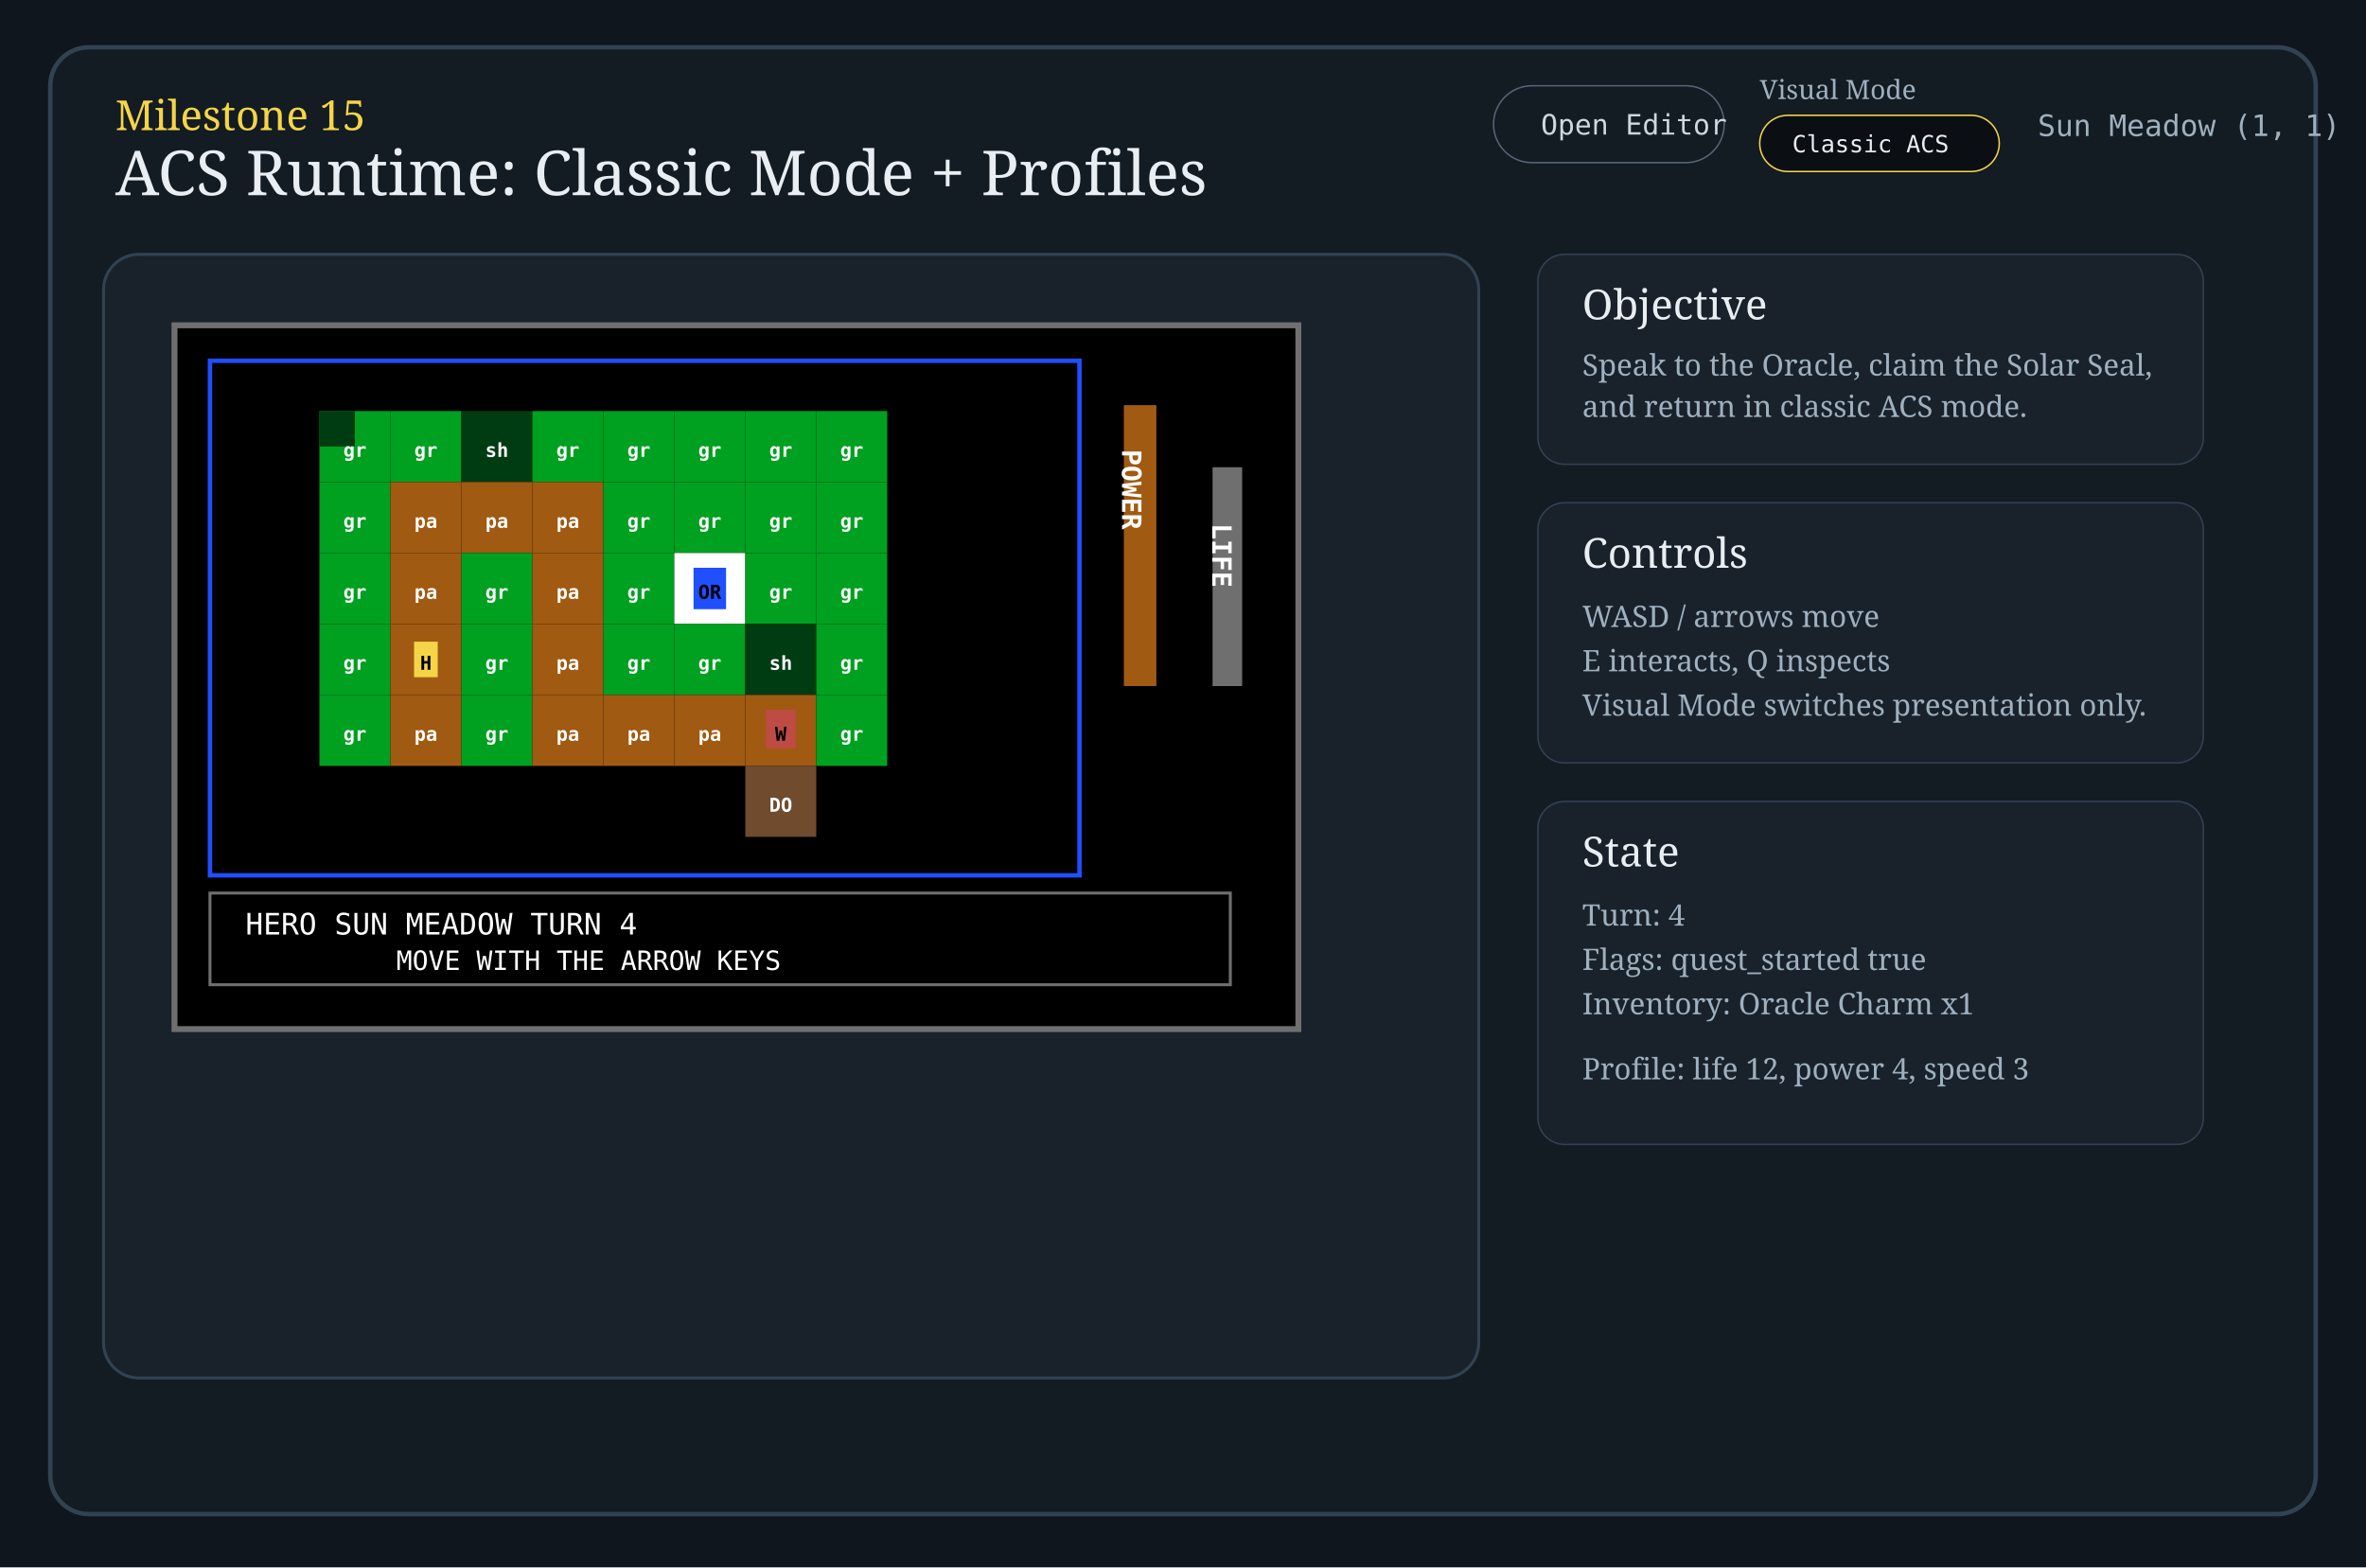
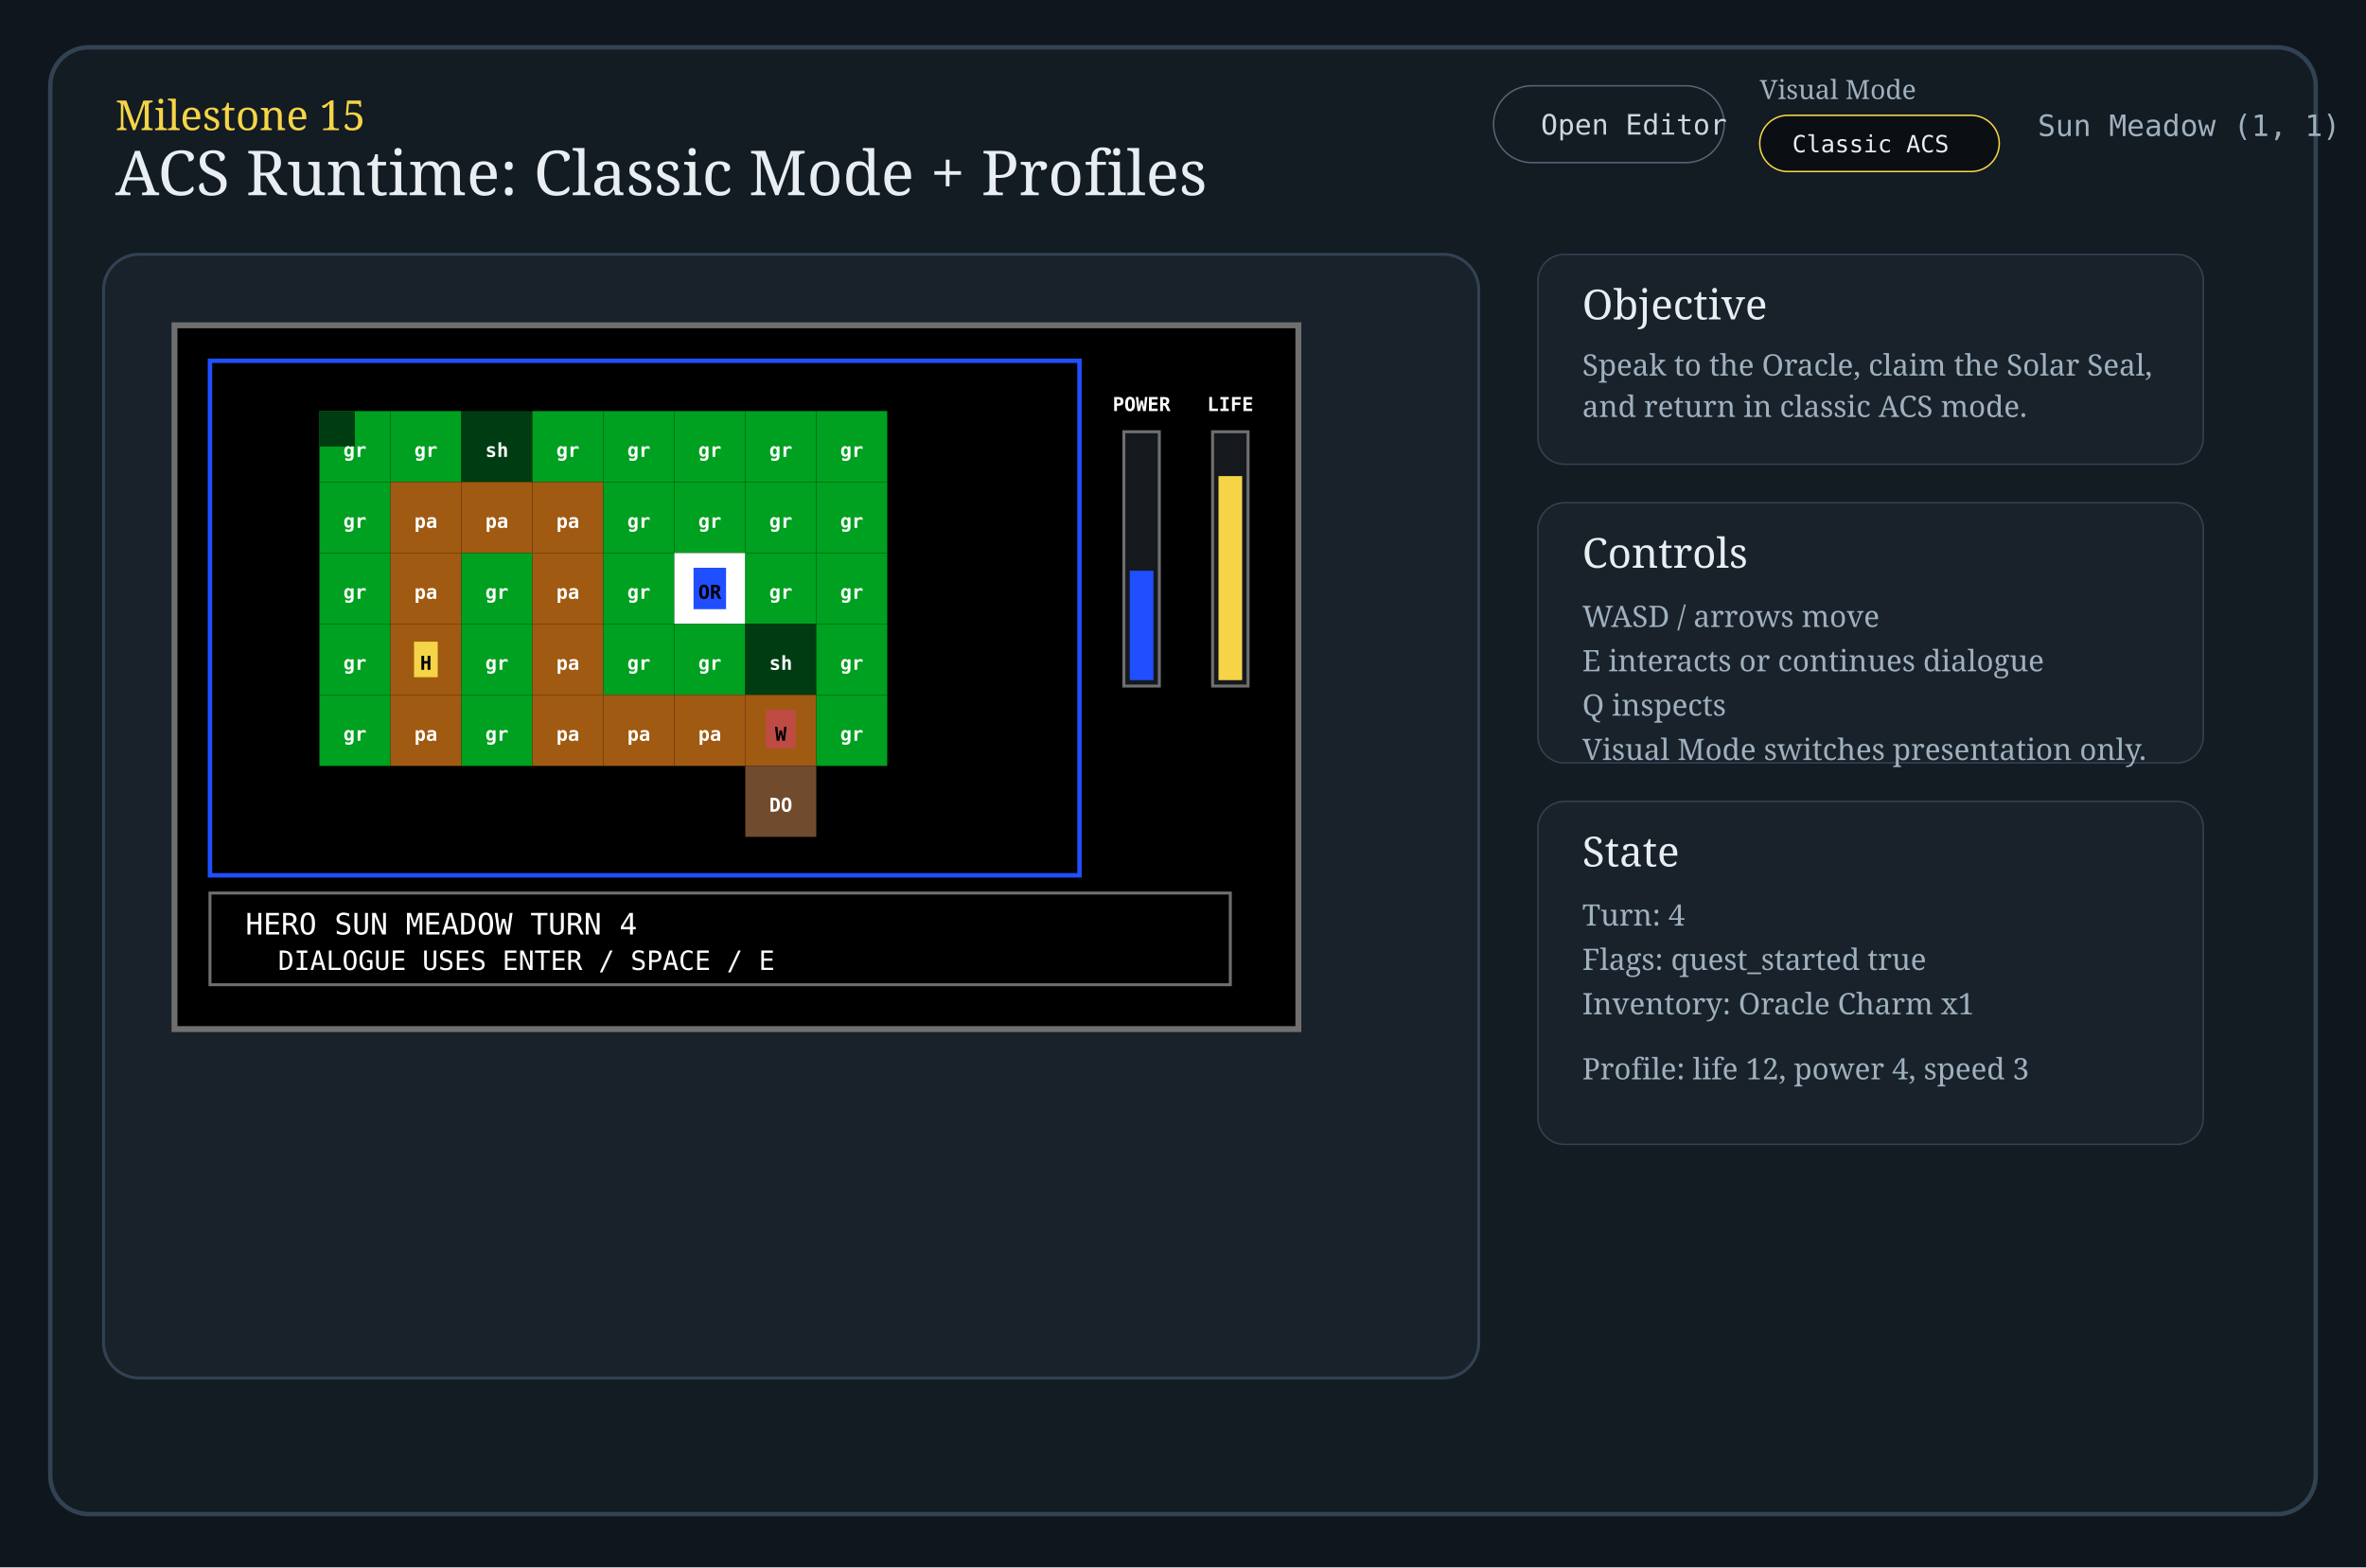
<svg xmlns="http://www.w3.org/2000/svg" width="1600" height="1060" viewBox="0 0 1600 1060">
  <rect width="1600" height="1060" fill="#10161d" />
  <rect x="34" y="32" width="1532" height="992" rx="26" fill="#131b23" stroke="#324252" stroke-width="3" />
  <text x="78" y="88" fill="#f5d547" font-family="Georgia, serif" font-size="28">Milestone 15</text>
  <text x="78" y="132" fill="#e9eef2" font-family="Georgia, serif" font-size="42">ACS Runtime: Classic Mode + Profiles</text>
  <rect x="1010" y="58" width="156" height="52" rx="26" fill="none" stroke="#556575" />
  <text x="1042" y="91" fill="#cdd7df" font-family="Cascadia Mono, Consolas, monospace" font-size="19">Open Editor</text>
  <text x="1190" y="67" fill="#9fb0be" font-family="Georgia, serif" font-size="18">Visual Mode</text>
  <rect x="1190" y="78" width="162" height="38" rx="19" fill="#0b0f13" stroke="#f5d547" />
  <text x="1212" y="103" fill="#e9eef2" font-family="Cascadia Mono, Consolas, monospace" font-size="16">Classic ACS</text>
  <text x="1378" y="92" fill="#9fb0be" font-family="Cascadia Mono, Consolas, monospace" font-size="20">Sun Meadow  (1, 1)</text>
  <rect x="70" y="172" width="930" height="760" rx="24" fill="#19222b" stroke="#324252" stroke-width="2" />
  <rect x="118" y="220" width="760" height="476" fill="#000" stroke="#6f6f6f" stroke-width="4" />
  <rect x="142" y="244" width="588" height="348" fill="#000" stroke="#1f4fff" stroke-width="3" />
  <g transform="translate(216,278)" font-family="Cascadia Mono, Consolas, monospace" font-size="13" font-weight="700" text-anchor="middle">
    <rect x="0" y="0" width="48" height="48" fill="#00a020" />
    <rect x="0" y="0" width="24" height="24" fill="#003c12" />
    <text x="24" y="31" fill="#fff">gr</text>
    <rect x="48" y="0" width="48" height="48" fill="#00a020" />
    <text x="72" y="31" fill="#fff">gr</text>
    <rect x="96" y="0" width="48" height="48" fill="#003c12" />
    <text x="120" y="31" fill="#fff">sh</text>
    <rect x="144" y="0" width="48" height="48" fill="#00a020" />
    <text x="168" y="31" fill="#fff">gr</text>
    <rect x="192" y="0" width="48" height="48" fill="#00a020" />
    <text x="216" y="31" fill="#fff">gr</text>
    <rect x="240" y="0" width="48" height="48" fill="#00a020" />
    <text x="264" y="31" fill="#fff">gr</text>
    <rect x="288" y="0" width="48" height="48" fill="#00a020" />
    <text x="312" y="31" fill="#fff">gr</text>
    <rect x="336" y="0" width="48" height="48" fill="#00a020" />
    <text x="360" y="31" fill="#fff">gr</text>
    <rect x="0" y="48" width="48" height="48" fill="#00a020" />
    <text x="24" y="79" fill="#fff">gr</text>
    <rect x="48" y="48" width="48" height="48" fill="#a15a12" />
    <text x="72" y="79" fill="#fff">pa</text>
    <rect x="96" y="48" width="48" height="48" fill="#a15a12" />
    <text x="120" y="79" fill="#fff">pa</text>
    <rect x="144" y="48" width="48" height="48" fill="#a15a12" />
    <text x="168" y="79" fill="#fff">pa</text>
    <rect x="192" y="48" width="48" height="48" fill="#00a020" />
    <text x="216" y="79" fill="#fff">gr</text>
    <rect x="240" y="48" width="48" height="48" fill="#00a020" />
    <text x="264" y="79" fill="#fff">gr</text>
    <rect x="288" y="48" width="48" height="48" fill="#00a020" />
    <text x="312" y="79" fill="#fff">gr</text>
    <rect x="336" y="48" width="48" height="48" fill="#00a020" />
    <text x="360" y="79" fill="#fff">gr</text>
    <rect x="0" y="96" width="48" height="48" fill="#00a020" />
    <text x="24" y="127" fill="#fff">gr</text>
    <rect x="48" y="96" width="48" height="48" fill="#a15a12" />
    <text x="72" y="127" fill="#fff">pa</text>
    <rect x="96" y="96" width="48" height="48" fill="#00a020" />
    <text x="120" y="127" fill="#fff">gr</text>
    <rect x="144" y="96" width="48" height="48" fill="#a15a12" />
    <text x="168" y="127" fill="#fff">pa</text>
    <rect x="192" y="96" width="48" height="48" fill="#00a020" />
    <text x="216" y="127" fill="#fff">gr</text>
    <rect x="240" y="96" width="48" height="48" fill="#fff" />
    <rect x="253" y="106" width="22" height="28" fill="#1f4fff" />
    <text x="264" y="127" fill="#000">OR</text>
    <rect x="288" y="96" width="48" height="48" fill="#00a020" />
    <text x="312" y="127" fill="#fff">gr</text>
    <rect x="336" y="96" width="48" height="48" fill="#00a020" />
    <text x="360" y="127" fill="#fff">gr</text>
    <rect x="0" y="144" width="48" height="48" fill="#00a020" />
    <text x="24" y="175" fill="#fff">gr</text>
    <rect x="48" y="144" width="48" height="48" fill="#a15a12" />
    <rect x="64" y="156" width="16" height="24" fill="#f5d547" />
    <text x="72" y="175" fill="#000">H</text>
    <rect x="96" y="144" width="48" height="48" fill="#00a020" />
    <text x="120" y="175" fill="#fff">gr</text>
    <rect x="144" y="144" width="48" height="48" fill="#a15a12" />
    <text x="168" y="175" fill="#fff">pa</text>
    <rect x="192" y="144" width="48" height="48" fill="#00a020" />
    <text x="216" y="175" fill="#fff">gr</text>
    <rect x="240" y="144" width="48" height="48" fill="#00a020" />
    <text x="264" y="175" fill="#fff">gr</text>
    <rect x="288" y="144" width="48" height="48" fill="#003c12" />
    <text x="312" y="175" fill="#fff">sh</text>
    <rect x="336" y="144" width="48" height="48" fill="#00a020" />
    <text x="360" y="175" fill="#fff">gr</text>
    <rect x="0" y="192" width="48" height="48" fill="#00a020" />
    <text x="24" y="223" fill="#fff">gr</text>
    <rect x="48" y="192" width="48" height="48" fill="#a15a12" />
    <text x="72" y="223" fill="#fff">pa</text>
    <rect x="96" y="192" width="48" height="48" fill="#00a020" />
    <text x="120" y="223" fill="#fff">gr</text>
    <rect x="144" y="192" width="48" height="48" fill="#a15a12" />
    <text x="168" y="223" fill="#fff">pa</text>
    <rect x="192" y="192" width="48" height="48" fill="#a15a12" />
    <text x="216" y="223" fill="#fff">pa</text>
    <rect x="240" y="192" width="48" height="48" fill="#a15a12" />
    <text x="264" y="223" fill="#fff">pa</text>
    <rect x="288" y="192" width="48" height="48" fill="#a15a12" />
    <rect x="302" y="202" width="20" height="26" fill="#bf4b45" />
    <text x="312" y="223" fill="#000">W</text>
    <rect x="336" y="192" width="48" height="48" fill="#00a020" />
    <text x="360" y="223" fill="#fff">gr</text>
    <rect x="288" y="240" width="48" height="48" fill="#704b2e" />
    <text x="312" y="271" fill="#fff">DO</text>
  </g>
-   <g font-family="Cascadia Mono, Consolas, monospace" fill="#fff" font-size="18" font-weight="700">
-     <rect x="760" y="274" width="22" height="190" fill="#a15a12" />
-     <text x="765" y="304" writing-mode="tb">POWER</text>
-     <rect x="820" y="316" width="20" height="148" fill="#6f6f6f" />
-     <text x="826" y="354" writing-mode="tb">LIFE</text>
+   <g font-family="Cascadia Mono, Consolas, monospace" fill="#fff" font-size="13" font-weight="700" text-anchor="middle">
+     <text x="772" y="278">POWER</text>
+     <rect x="760" y="292" width="24" height="172" fill="#15191e" stroke="#6f6f6f" stroke-width="2" />
+     <rect x="764" y="386" width="16" height="74" fill="#1f4fff" />
+     <text x="832" y="278">LIFE</text>
+     <rect x="820" y="292" width="24" height="172" fill="#15191e" stroke="#6f6f6f" stroke-width="2" />
+     <rect x="824" y="322" width="16" height="138" fill="#f5d547" />
  </g>
  <rect x="142" y="604" width="690" height="62" fill="#000" stroke="#6f6f6f" stroke-width="2" />
  <text x="166" y="632" fill="#fff" font-family="Cascadia Mono, Consolas, monospace" font-size="20">HERO        SUN MEADOW        TURN 4</text>
-   <text x="268" y="656" fill="#fff" font-family="Cascadia Mono, Consolas, monospace" font-size="18">MOVE WITH THE ARROW KEYS</text>
+   <text x="188" y="656" fill="#fff" font-family="Cascadia Mono, Consolas, monospace" font-size="18">DIALOGUE USES ENTER / SPACE / E</text>
  <g>
    <rect x="1040" y="172" width="450" height="142" rx="18" fill="#19222b" stroke="#324252" />
    <text x="1070" y="216" fill="#e9eef2" font-family="Georgia, serif" font-size="28">Objective</text>
    <text x="1070" y="254" fill="#9fb0be" font-family="Georgia, serif" font-size="20">Speak to the Oracle, claim the Solar Seal,</text>
    <text x="1070" y="282" fill="#9fb0be" font-family="Georgia, serif" font-size="20">and return in classic ACS mode.</text>
    <rect x="1040" y="340" width="450" height="176" rx="18" fill="#19222b" stroke="#324252" />
    <text x="1070" y="384" fill="#e9eef2" font-family="Georgia, serif" font-size="28">Controls</text>
    <text x="1070" y="424" fill="#9fb0be" font-family="Georgia, serif" font-size="20">WASD / arrows move</text>
-     <text x="1070" y="454" fill="#9fb0be" font-family="Georgia, serif" font-size="20">E interacts, Q inspects</text>
-     <text x="1070" y="484" fill="#9fb0be" font-family="Georgia, serif" font-size="20">Visual Mode switches presentation only.</text>
+     <text x="1070" y="454" fill="#9fb0be" font-family="Georgia, serif" font-size="20">E interacts or continues dialogue</text>
+     <text x="1070" y="484" fill="#9fb0be" font-family="Georgia, serif" font-size="20">Q inspects</text>
+     <text x="1070" y="514" fill="#9fb0be" font-family="Georgia, serif" font-size="20">Visual Mode switches presentation only.</text>
    <rect x="1040" y="542" width="450" height="232" rx="18" fill="#19222b" stroke="#324252" />
    <text x="1070" y="586" fill="#e9eef2" font-family="Georgia, serif" font-size="28">State</text>
    <text x="1070" y="626" fill="#9fb0be" font-family="Georgia, serif" font-size="20">Turn: 4</text>
    <text x="1070" y="656" fill="#9fb0be" font-family="Georgia, serif" font-size="20">Flags: quest_started true</text>
    <text x="1070" y="686" fill="#9fb0be" font-family="Georgia, serif" font-size="20">Inventory: Oracle Charm x1</text>
    <text x="1070" y="730" fill="#9fb0be" font-family="Georgia, serif" font-size="20">Profile: life 12, power 4, speed 3</text>
  </g>
</svg>
